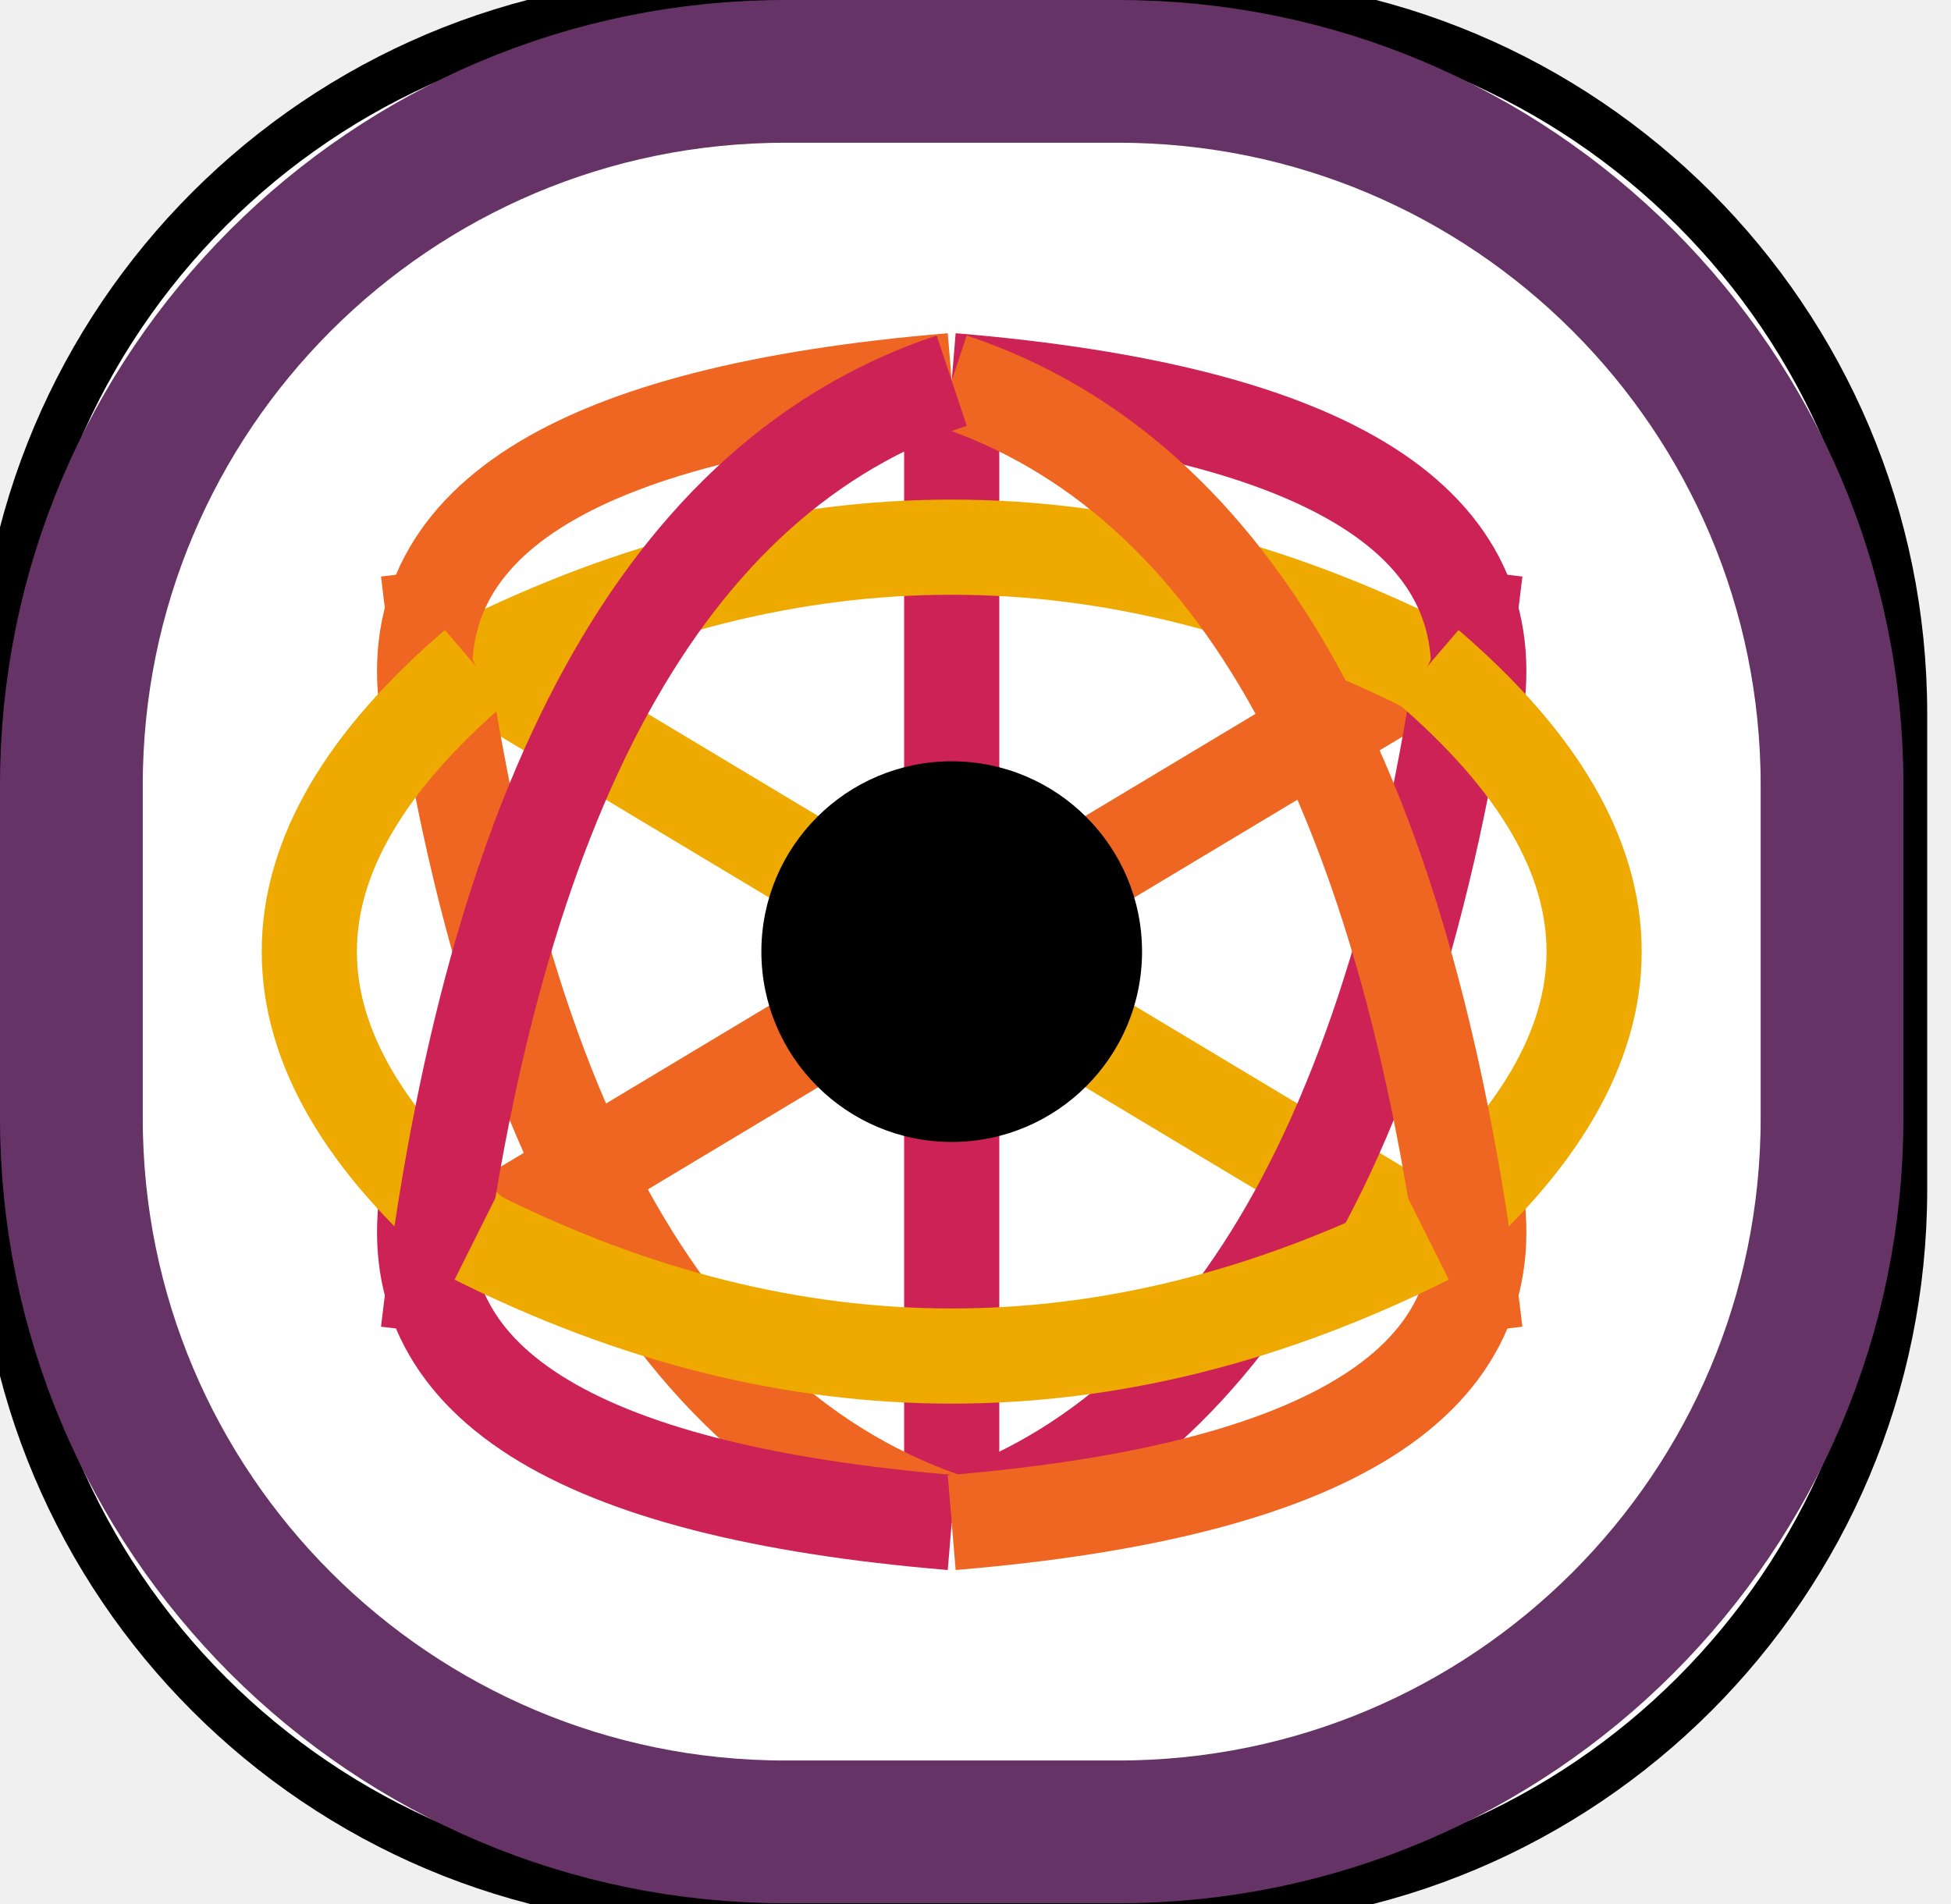
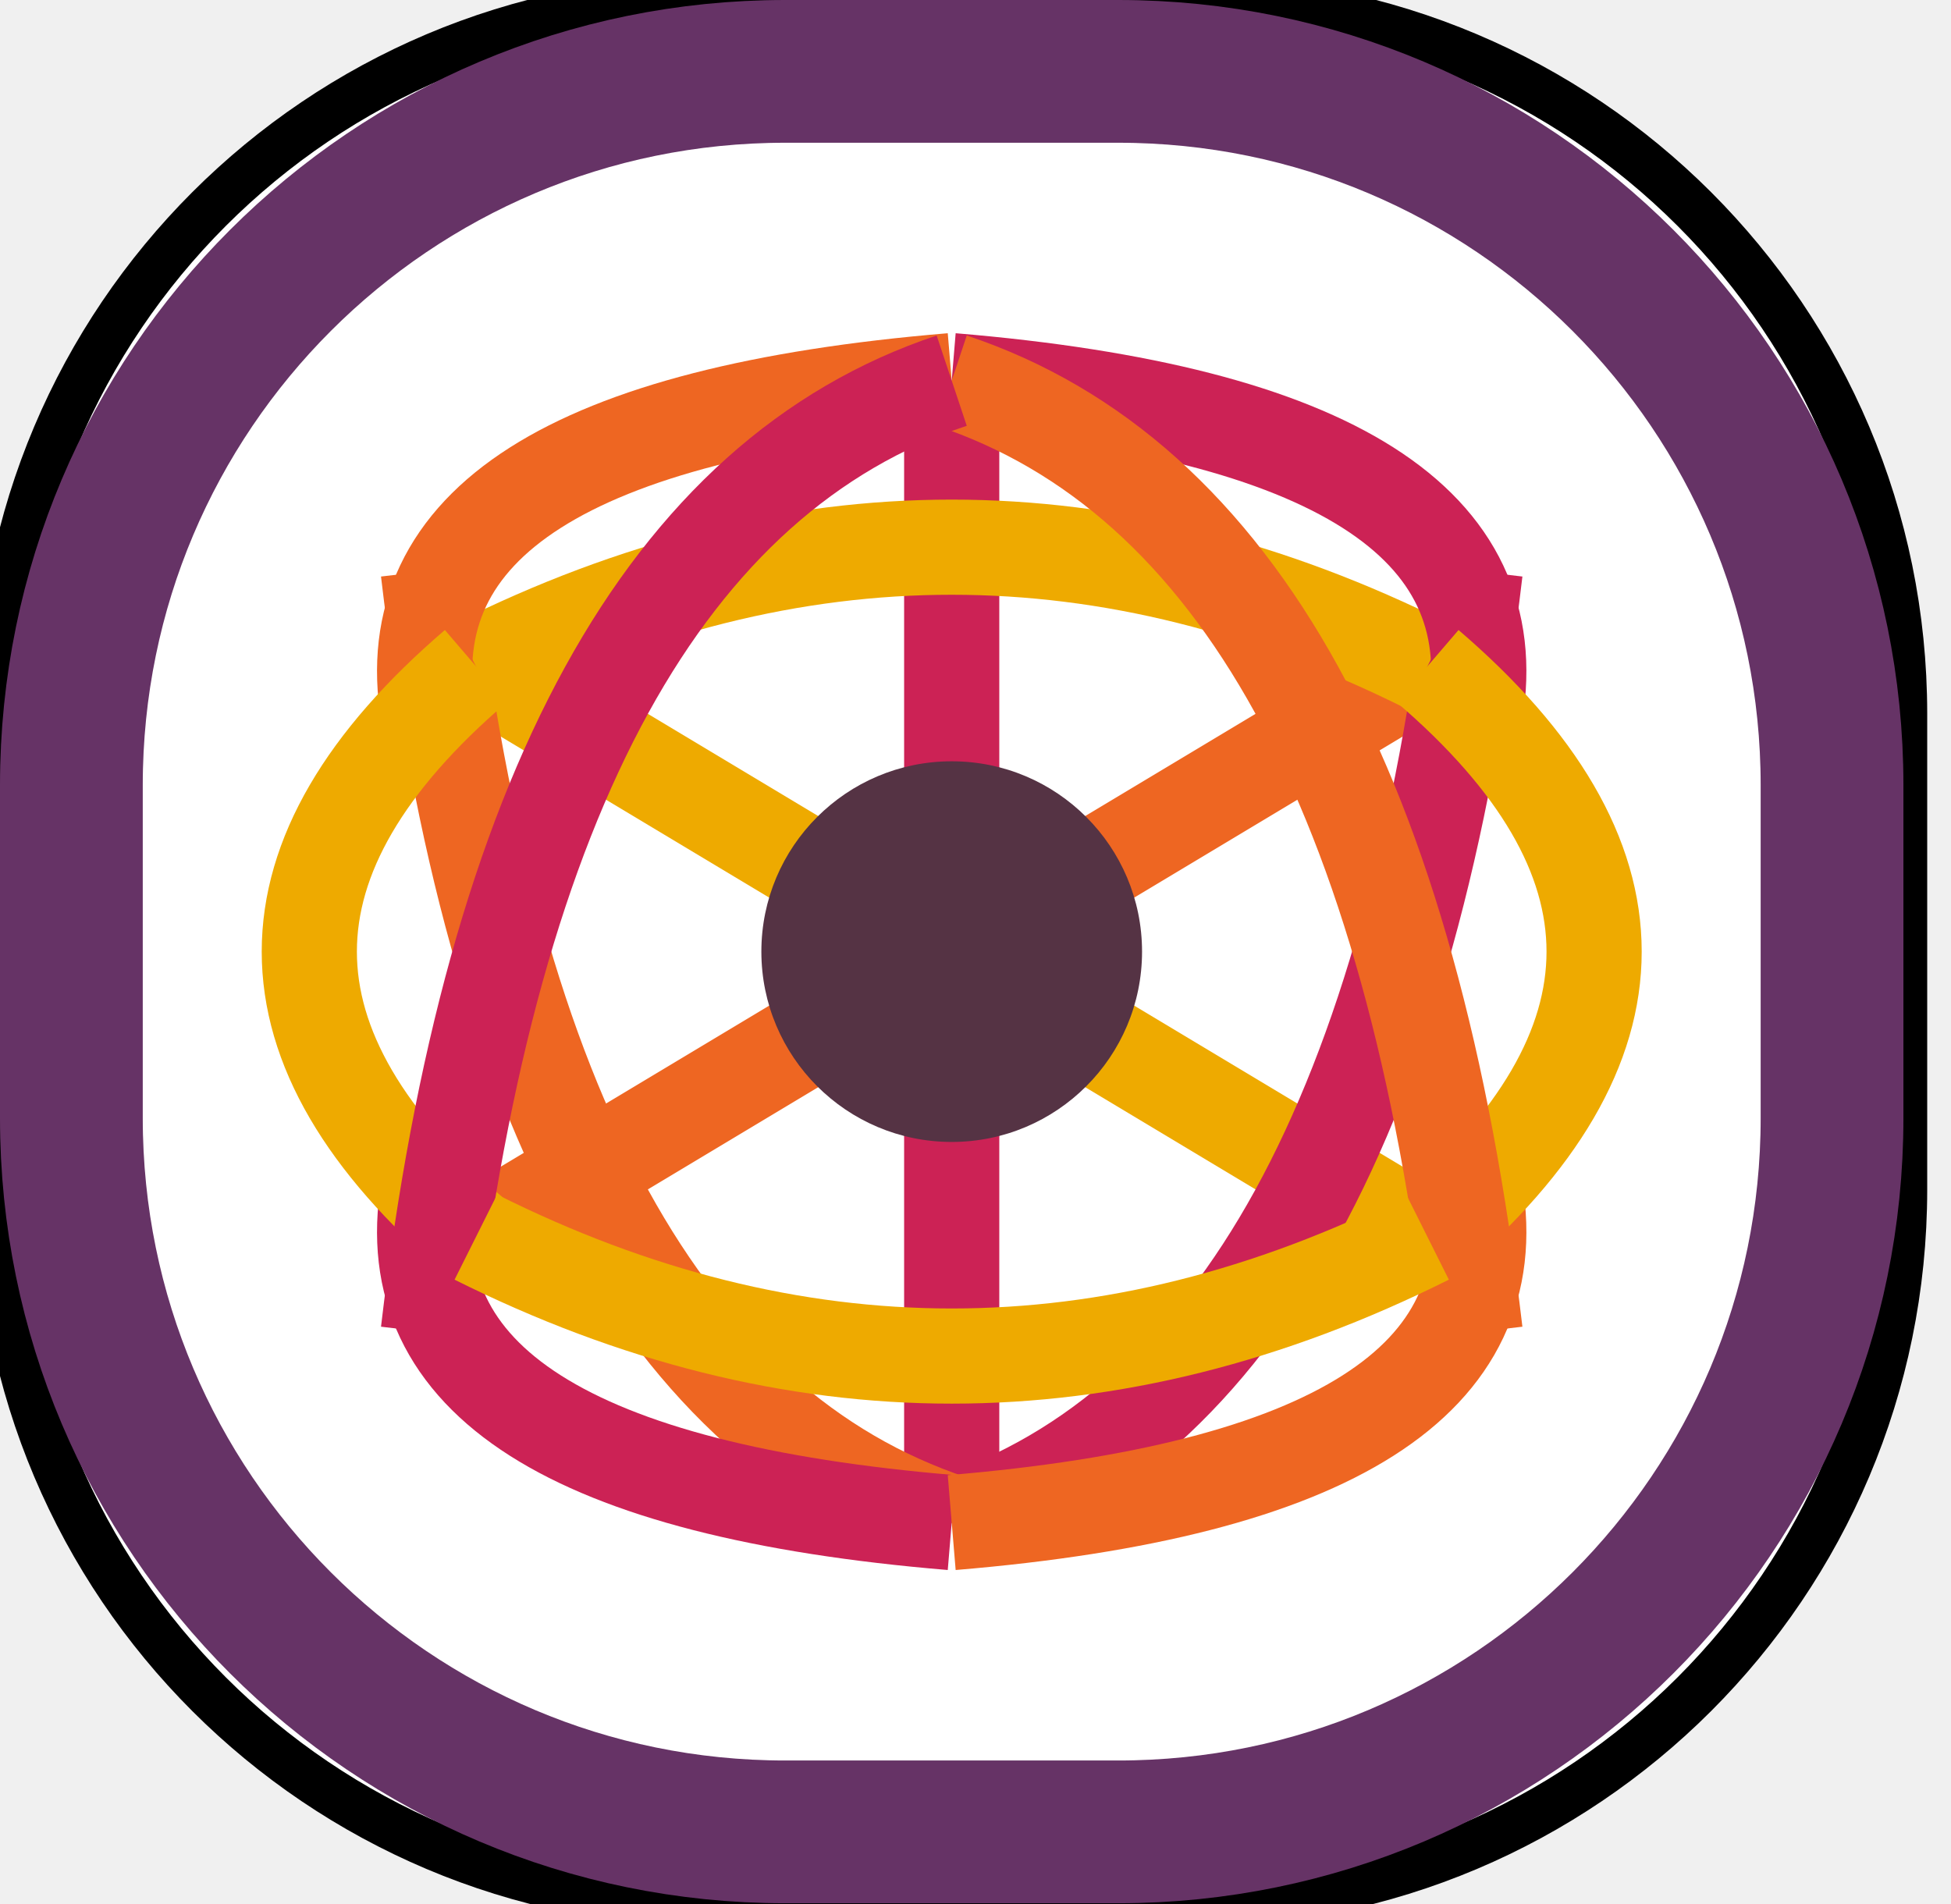
<svg xmlns="http://www.w3.org/2000/svg" width="41" height="40">
  <rect x="0" y="0" rx="15" width="40" height="40" style="fill:white;stroke:black;" />
-   <rect id="rotateIconH" x="1.5" y="1.5" rx="15" width="37" height="37" style="fill:white;stroke:#636;stroke-width:3;" />
+   <rect x="1.5" y="1.5" rx="15" width="37" height="37" style="fill:white;stroke:#636;stroke-width:3;" />
  <line x1="20" y1="32" x2="20" y2="8" style="stroke:#c25;stroke-width:2" />
  <line x1="30" y1="14" x2="10" y2="26" style="stroke:#e62;stroke-width:2" />
  <line x1="10" y1="14" x2="30" y2="26" style="stroke:#ea0;stroke-width:2" />
  <path d="M 20 32 q 9 -3 11 -20" stroke="#c25" stroke-width="2" fill="none" />
  <path d="M 20 32 q -9 -3 -11 -20" stroke="#e62" stroke-width="2" fill="none" />
  <path d="M 10 14 q 10 -5 20 0" stroke="#ea0" stroke-width="2" fill="none" />
  <path d="M 20 8 q 12 1 11 7" stroke="#c25" stroke-width="2" fill="none" />
  <path d="M 20 32 q -12 -1 -11 -7" stroke="#c25" stroke-width="2" fill="none" />
  <path d="M 20 8 q -12 1 -11 7" stroke="#e62" stroke-width="2" fill="none" />
  <path d="M 20 32 q 12 -1 11 -7" stroke="#e62" stroke-width="2" fill="none" />
  <path d="M 10 26 q -7 -6 0 -12" stroke="#ea0" stroke-width="2" fill="none" />
  <path d="M 30 26 q 7 -6 0 -12" stroke="#ea0" stroke-width="2" fill="none" />
  <path d="M 20 8 q 9 3 11 20" stroke="#e62" stroke-width="2" fill="none" />
  <path d="M 20 8 q -9 3 -11 20" stroke="#c25" stroke-width="2" fill="none" />
  <path d="M 10 26 q 10 5 20 0" stroke="#ea0" stroke-width="2" fill="none" />
-   <ellipse cx="20" cy="20" rx="4" ry="4" style="fill:black;" />
+   <ellipse cx="20" cy="20" rx="4" ry="4" style="fill:#534;" />
</svg>
